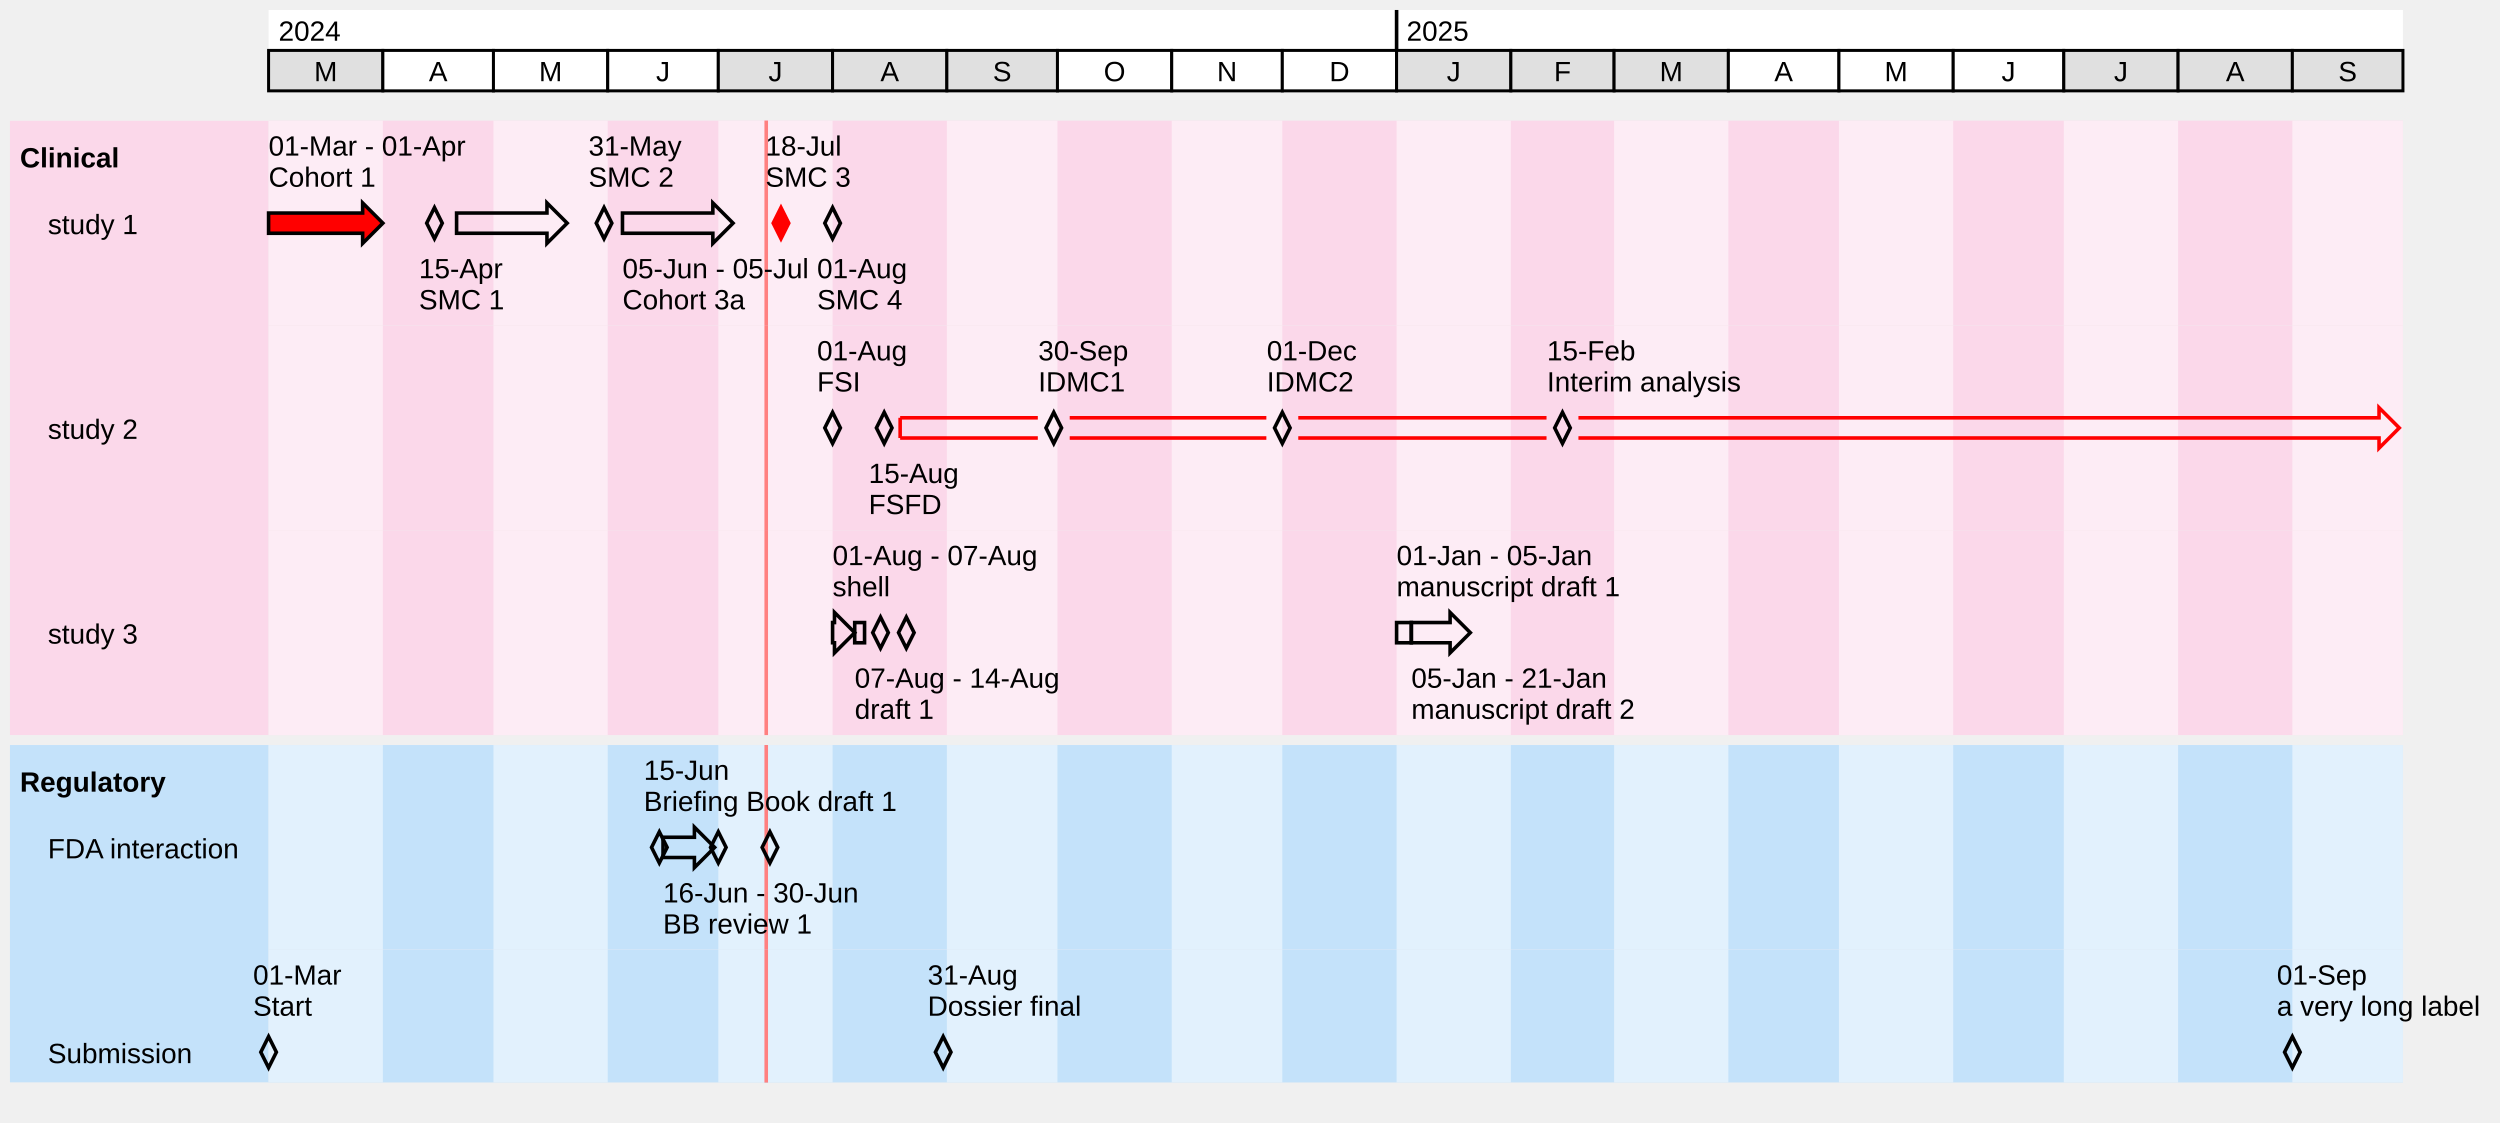
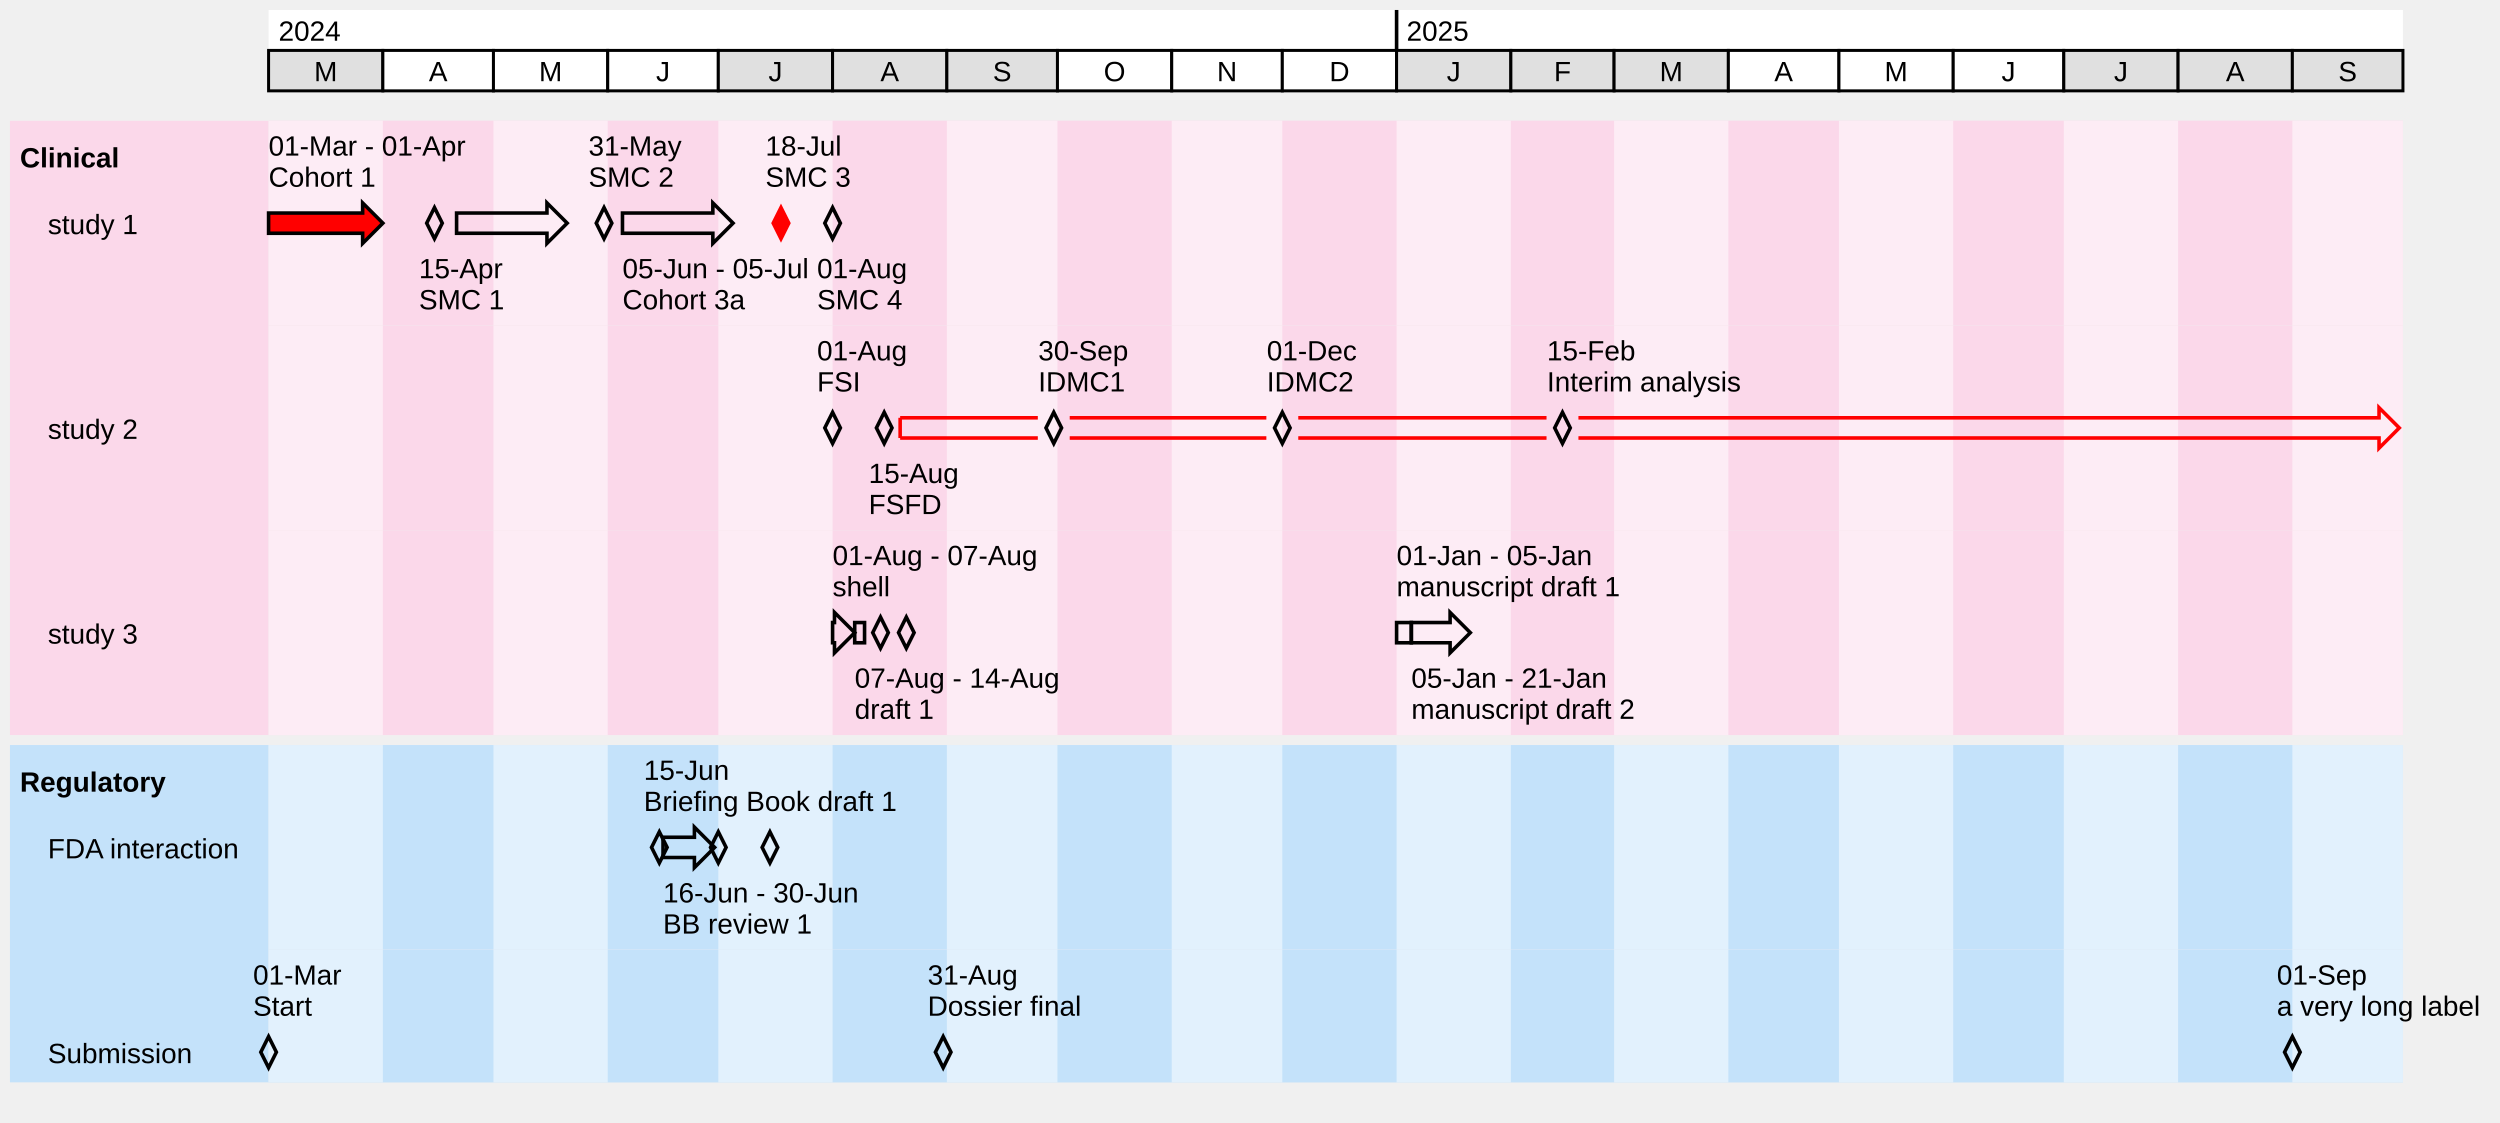
<svg xmlns="http://www.w3.org/2000/svg" width="1253.668" height="562.76" viewbox="0 0 1200 0.452">
  <style>text {font-family: Arial; font-size: 14.0px ;}</style>
  <rect x="5" y="5" width="1200" height="40.56" style="stroke:black;  stroke-width:0; fill:transparent; fill-opacity:1" />
  <text x="10" y="28.4" font-weight="bold" />
  <rect x="134.688" y="5" width="1070.312" height="20.28" style="stroke:black;  stroke-width:0; fill:#f0f0f0; fill-opacity:1" />
  <rect x="134.688" y="5" width="1070.312" height="20.28" style="stroke:transparent;  stroke-width:1; fill:white; fill-opacity:1" />
  <text x="139.688" y="20.44" font-weight="normal">2024</text>
  <text x="705.345" y="20.44" font-weight="normal">2025</text>
  <line x1="700.345" y1="5" x2="700.345" y2="25.28" style="stroke:black; stroke-width:1.8; " />
  <text x="24.0" y="30.64" font-weight="normal" />
  <rect x="134.688" y="25.28" width="1070.312" height="20.28" style="stroke:black;  stroke-width:0; fill:#f0f0f0; fill-opacity:1" />
  <rect x="134.688" y="25.28" width="1070.312" height="20.28" style="stroke:black;  stroke-width:0; fill:white; fill-opacity:1" />
  <rect x="134.688" y="25.28" width="57.305" height="20.28" style="stroke:black;  stroke-width:1.5; fill:#e0e0e0; fill-opacity:1" />
  <text x="157.512" y="40.72" font-weight="normal">M</text>
  <rect x="191.993" y="25.28" width="55.457" height="20.28" style="stroke:black;  stroke-width:1.5; fill:white; fill-opacity:1" />
  <text x="215.049" y="40.72" font-weight="normal">A</text>
  <rect x="247.449" y="25.28" width="57.305" height="20.28" style="stroke:black;  stroke-width:1.5; fill:white; fill-opacity:1" />
  <text x="270.274" y="40.72" font-weight="normal">M</text>
  <rect x="304.754" y="25.28" width="55.457" height="20.28" style="stroke:black;  stroke-width:1.5; fill:white; fill-opacity:1" />
  <text x="328.983" y="40.72" font-weight="normal">J</text>
  <rect x="360.211" y="25.28" width="57.305" height="20.28" style="stroke:black;  stroke-width:1.5; fill:#e0e0e0; fill-opacity:1" />
  <text x="385.364" y="40.72" font-weight="normal">J</text>
  <rect x="417.516" y="25.28" width="57.305" height="20.28" style="stroke:black;  stroke-width:1.5; fill:#e0e0e0; fill-opacity:1" />
  <text x="441.497" y="40.72" font-weight="normal">A</text>
  <rect x="474.821" y="25.28" width="55.457" height="20.28" style="stroke:black;  stroke-width:1.5; fill:#e0e0e0; fill-opacity:1" />
  <text x="497.878" y="40.72" font-weight="normal">S</text>
  <rect x="530.278" y="25.28" width="57.305" height="20.28" style="stroke:black;  stroke-width:1.5; fill:white; fill-opacity:1" />
  <text x="553.485" y="40.72" font-weight="normal">O</text>
  <rect x="587.583" y="25.28" width="55.457" height="20.28" style="stroke:black;  stroke-width:1.5; fill:white; fill-opacity:1" />
  <text x="610.257" y="40.72" font-weight="normal">N</text>
  <rect x="643.04" y="25.28" width="57.305" height="20.28" style="stroke:black;  stroke-width:1.5; fill:white; fill-opacity:1" />
  <text x="666.638" y="40.72" font-weight="normal">D</text>
  <rect x="700.345" y="25.28" width="57.305" height="20.28" style="stroke:black;  stroke-width:1.5; fill:#e0e0e0; fill-opacity:1" />
  <text x="725.497" y="40.72" font-weight="normal">J</text>
  <rect x="757.65" y="25.28" width="51.759" height="20.28" style="stroke:black;  stroke-width:1.5; fill:#e0e0e0; fill-opacity:1" />
  <text x="779.256" y="40.72" font-weight="normal">F</text>
  <rect x="809.41" y="25.28" width="57.305" height="20.28" style="stroke:black;  stroke-width:1.5; fill:#e0e0e0; fill-opacity:1" />
  <text x="832.234" y="40.72" font-weight="normal">M</text>
  <rect x="866.715" y="25.28" width="55.457" height="20.28" style="stroke:black;  stroke-width:1.5; fill:white; fill-opacity:1" />
  <text x="889.771" y="40.72" font-weight="normal">A</text>
  <rect x="922.171" y="25.28" width="57.305" height="20.28" style="stroke:black;  stroke-width:1.5; fill:white; fill-opacity:1" />
  <text x="944.996" y="40.72" font-weight="normal">M</text>
  <rect x="979.476" y="25.28" width="55.457" height="20.28" style="stroke:black;  stroke-width:1.5; fill:white; fill-opacity:1" />
  <text x="1003.705" y="40.72" font-weight="normal">J</text>
  <rect x="1034.933" y="25.28" width="57.305" height="20.28" style="stroke:black;  stroke-width:1.5; fill:#e0e0e0; fill-opacity:1" />
  <text x="1060.086" y="40.72" font-weight="normal">J</text>
  <rect x="1092.238" y="25.28" width="57.305" height="20.28" style="stroke:black;  stroke-width:1.5; fill:#e0e0e0; fill-opacity:1" />
  <text x="1116.219" y="40.72" font-weight="normal">A</text>
  <rect x="1149.543" y="25.28" width="55.457" height="20.28" style="stroke:black;  stroke-width:1.5; fill:#e0e0e0; fill-opacity:1" />
  <text x="1172.6" y="40.72" font-weight="normal">S</text>
  <text x="24.0" y="50.92" font-weight="normal" />
  <rect x="5" y="60.56" width="1200" height="308.04" style="stroke:black;  stroke-width:0; fill:#fbd8ea; fill-opacity:1" />
  <text x="10" y="83.96" font-weight="bold">Clinical</text>
  <rect x="134.688" y="60.56" width="1070.312" height="102.68" style="stroke:black;  stroke-width:0; fill:#f0f0f0; fill-opacity:1" />
  <rect x="134.688" y="60.56" width="1070.312" height="102.68" style="stroke:transparent;  stroke-width:1; fill:#fbd8ea; fill-opacity:1" />
-   <line x1="384.242" y1="60.56" x2="384.242" y2="163.24" style="stroke:red; stroke-width:1.8; " />
  <rect x="134.688" y="60.56" width="57.305" height="102.68" style="stroke:black;  stroke-width:0; fill:white; fill-opacity:0.5" />
  <rect x="247.449" y="60.56" width="57.305" height="102.68" style="stroke:black;  stroke-width:0; fill:white; fill-opacity:0.5" />
  <rect x="360.211" y="60.56" width="57.305" height="102.68" style="stroke:black;  stroke-width:0; fill:white; fill-opacity:0.5" />
  <rect x="474.821" y="60.56" width="55.457" height="102.68" style="stroke:black;  stroke-width:0; fill:white; fill-opacity:0.5" />
  <rect x="587.583" y="60.56" width="55.457" height="102.68" style="stroke:black;  stroke-width:0; fill:white; fill-opacity:0.5" />
  <rect x="700.345" y="60.56" width="57.305" height="102.68" style="stroke:black;  stroke-width:0; fill:white; fill-opacity:0.5" />
  <rect x="809.41" y="60.56" width="57.305" height="102.68" style="stroke:black;  stroke-width:0; fill:white; fill-opacity:0.5" />
  <rect x="922.171" y="60.56" width="57.305" height="102.68" style="stroke:black;  stroke-width:0; fill:white; fill-opacity:0.5" />
  <rect x="1034.933" y="60.56" width="57.305" height="102.68" style="stroke:black;  stroke-width:0; fill:white; fill-opacity:0.5" />
  <rect x="1149.543" y="60.56" width="55.457" height="102.68" style="stroke:black;  stroke-width:0; fill:white; fill-opacity:0.5" />
  <path d="M134.688, 116.97 L134.688, 106.83 L181.853, 106.83 L181.853, 101.76 L191.993, 111.9 L181.853, 122.04 L181.853, 116.97 L134.688, 116.97 Z" style="stroke: black; fill: red; stroke-width:1.8; " />
  <path d="M213.969, 111.9 L217.872, 104.092 L221.776, 111.9 L217.872, 119.708 L213.969, 111.9 Z" style="stroke: black; fill: none; stroke-width:1.8; " />
  <path d="M228.964, 116.97 L228.964, 106.83 L274.28, 106.83 L274.28, 101.76 L284.42, 111.9 L274.28, 122.04 L274.28, 116.97 L228.964, 116.97 Z" style="stroke: black; fill: none; stroke-width:1.8; " />
  <path d="M299.002, 111.9 L302.906, 104.092 L306.81, 111.9 L302.906, 119.708 L299.002, 111.9 Z" style="stroke: black; fill: none; stroke-width:1.8; " />
  <path d="M312.149, 116.97 L312.149, 106.83 L357.465, 106.83 L357.465, 101.76 L367.605, 111.9 L357.465, 122.04 L357.465, 116.97 L312.149, 116.97 Z" style="stroke: black; fill: none; stroke-width:1.8; " />
  <path d="M387.733, 111.9 L391.636, 104.092 L395.54, 111.9 L391.636, 119.708 L387.733, 111.9 Z" style="stroke: red; fill: red; stroke-width:1.8; " />
  <path d="M413.612, 111.9 L417.516, 104.092 L421.42, 111.9 L417.516, 119.708 L413.612, 111.9 Z" style="stroke: black; fill: none; stroke-width:1.8; " />
  <text x="134.688" y="78.04" font-weight="normal">01-Mar - 01-Apr</text>
  <text x="134.688" y="93.64" font-weight="normal">Cohort 1</text>
  <text x="295.125" y="78.04" font-weight="normal">31-May</text>
  <text x="295.125" y="93.64" font-weight="normal">SMC 2</text>
  <text x="383.855" y="78.04" font-weight="normal">18-Jul</text>
  <text x="383.855" y="93.64" font-weight="normal">SMC 3</text>
  <text x="210.091" y="139.52" font-weight="normal">15-Apr</text>
  <text x="210.091" y="155.12" font-weight="normal">SMC 1</text>
  <text x="312.149" y="139.52" font-weight="normal">05-Jun - 05-Jul</text>
  <text x="312.149" y="155.12" font-weight="normal">Cohort 3a</text>
  <text x="409.735" y="139.52" font-weight="normal">01-Aug</text>
  <text x="409.735" y="155.12" font-weight="normal">SMC 4</text>
  <text x="24.0" y="117.4" font-weight="normal">study 1</text>
  <rect x="134.688" y="163.24" width="1070.312" height="102.68" style="stroke:black;  stroke-width:0; fill:#f0f0f0; fill-opacity:1" />
  <rect x="134.688" y="163.24" width="1070.312" height="102.68" style="stroke:transparent;  stroke-width:1; fill:#fbd8ea; fill-opacity:1" />
-   <line x1="384.242" y1="163.24" x2="384.242" y2="265.92" style="stroke:red; stroke-width:1.8; " />
  <rect x="134.688" y="163.24" width="57.305" height="102.68" style="stroke:black;  stroke-width:0; fill:white; fill-opacity:0.5" />
  <rect x="247.449" y="163.24" width="57.305" height="102.68" style="stroke:black;  stroke-width:0; fill:white; fill-opacity:0.5" />
  <rect x="360.211" y="163.24" width="57.305" height="102.68" style="stroke:black;  stroke-width:0; fill:white; fill-opacity:0.5" />
  <rect x="474.821" y="163.24" width="55.457" height="102.68" style="stroke:black;  stroke-width:0; fill:white; fill-opacity:0.5" />
  <rect x="587.583" y="163.24" width="55.457" height="102.68" style="stroke:black;  stroke-width:0; fill:white; fill-opacity:0.5" />
  <rect x="700.345" y="163.24" width="57.305" height="102.68" style="stroke:black;  stroke-width:0; fill:white; fill-opacity:0.5" />
  <rect x="809.41" y="163.24" width="57.305" height="102.68" style="stroke:black;  stroke-width:0; fill:white; fill-opacity:0.5" />
  <rect x="922.171" y="163.24" width="57.305" height="102.68" style="stroke:black;  stroke-width:0; fill:white; fill-opacity:0.5" />
  <rect x="1034.933" y="163.24" width="57.305" height="102.68" style="stroke:black;  stroke-width:0; fill:white; fill-opacity:0.5" />
  <rect x="1149.543" y="163.24" width="55.457" height="102.68" style="stroke:black;  stroke-width:0; fill:white; fill-opacity:0.5" />
  <path d="M413.612, 214.58 L417.516, 206.772 L421.42, 214.58 L417.516, 222.388 L413.612, 214.58 Z" style="stroke: black; fill: none; stroke-width:1.8; " />
  <path d="M439.492, 214.58 L443.396, 206.772 L447.3, 214.58 L443.396, 222.388 L439.492, 214.58 Z" style="stroke: black; fill: none; stroke-width:1.8; " />
  <line x1="451.396" y1="209.51" x2="520.429" y2="209.51" style="stroke:red; stroke-width:1.8; " />
  <line x1="451.396" y1="219.65" x2="520.429" y2="219.65" style="stroke:red; stroke-width:1.8; " />
  <line x1="451.396" y1="209.51" x2="451.396" y2="219.65" style="stroke:red; stroke-width:1.8; " />
  <line x1="536.429" y1="209.51" x2="635.04" y2="209.51" style="stroke:red; stroke-width:1.8; " />
  <line x1="536.429" y1="219.65" x2="635.04" y2="219.65" style="stroke:red; stroke-width:1.8; " />
  <line x1="651.04" y1="209.51" x2="775.53" y2="209.51" style="stroke:red; stroke-width:1.8; " />
  <line x1="651.04" y1="219.65" x2="775.53" y2="219.65" style="stroke:red; stroke-width:1.8; " />
  <path d="M791.53, 209.51 L1193.011, 209.51 L1193.011, 204.44 L1203.151, 214.58 L1193.011, 224.72 L1193.011, 219.65 L791.53, 219.65 " style="stroke: red; fill: none; stroke-width:1.8; " />
  <path d="M524.526, 214.58 L528.429, 206.772 L532.333, 214.58 L528.429, 222.388 L524.526, 214.58 Z" style="stroke: black; fill: none; stroke-width:1.8; " />
  <path d="M639.136, 214.58 L643.04, 206.772 L646.944, 214.58 L643.04, 222.388 L639.136, 214.58 Z" style="stroke: black; fill: none; stroke-width:1.8; " />
  <path d="M779.626, 214.58 L783.53, 206.772 L787.434, 214.58 L783.53, 222.388 L779.626, 214.58 Z" style="stroke: black; fill: none; stroke-width:1.8; " />
  <text x="409.735" y="180.72" font-weight="normal">01-Aug</text>
  <text x="409.735" y="196.32" font-weight="normal">FSI</text>
  <text x="520.648" y="180.72" font-weight="normal">30-Sep</text>
  <text x="520.648" y="196.32" font-weight="normal">IDMC1</text>
  <text x="635.258" y="180.72" font-weight="normal">01-Dec</text>
  <text x="635.258" y="196.32" font-weight="normal">IDMC2</text>
  <text x="775.749" y="180.72" font-weight="normal">15-Feb</text>
  <text x="775.749" y="196.32" font-weight="normal">Interim analysis</text>
  <text x="435.615" y="242.2" font-weight="normal">15-Aug</text>
  <text x="435.615" y="257.8" font-weight="normal">FSFD</text>
  <text x="24.0" y="220.08" font-weight="normal">study 2</text>
  <rect x="134.688" y="265.92" width="1070.312" height="102.68" style="stroke:black;  stroke-width:0; fill:#f0f0f0; fill-opacity:1" />
  <rect x="134.688" y="265.92" width="1070.312" height="102.68" style="stroke:transparent;  stroke-width:1; fill:#fbd8ea; fill-opacity:1" />
-   <line x1="384.242" y1="265.92" x2="384.242" y2="368.6" style="stroke:red; stroke-width:1.8; " />
  <rect x="134.688" y="265.92" width="57.305" height="102.68" style="stroke:black;  stroke-width:0; fill:white; fill-opacity:0.5" />
  <rect x="247.449" y="265.92" width="57.305" height="102.68" style="stroke:black;  stroke-width:0; fill:white; fill-opacity:0.5" />
  <rect x="360.211" y="265.92" width="57.305" height="102.68" style="stroke:black;  stroke-width:0; fill:white; fill-opacity:0.5" />
  <rect x="474.821" y="265.92" width="55.457" height="102.68" style="stroke:black;  stroke-width:0; fill:white; fill-opacity:0.5" />
  <rect x="587.583" y="265.92" width="55.457" height="102.68" style="stroke:black;  stroke-width:0; fill:white; fill-opacity:0.5" />
  <rect x="700.345" y="265.92" width="57.305" height="102.68" style="stroke:black;  stroke-width:0; fill:white; fill-opacity:0.5" />
  <rect x="809.41" y="265.92" width="57.305" height="102.68" style="stroke:black;  stroke-width:0; fill:white; fill-opacity:0.5" />
  <rect x="922.171" y="265.92" width="57.305" height="102.68" style="stroke:black;  stroke-width:0; fill:white; fill-opacity:0.5" />
  <rect x="1034.933" y="265.92" width="57.305" height="102.68" style="stroke:black;  stroke-width:0; fill:white; fill-opacity:0.5" />
  <rect x="1149.543" y="265.92" width="55.457" height="102.68" style="stroke:black;  stroke-width:0; fill:white; fill-opacity:0.5" />
  <path d="M417.516, 322.33 L417.516, 312.19 L418.468, 312.19 L418.468, 307.12 L428.608, 317.26 L418.468, 327.4 L418.468, 322.33 L417.516, 322.33 Z" style="stroke: black; fill: none; stroke-width:1.8; " />
  <rect x="428.608" y="312.19" width="4.94" height="10.14" style="stroke:black;  stroke-width:1.8; fill:none; fill-opacity:1" />
  <path d="M437.643, 317.26 L441.547, 309.452 L445.451, 317.26 L441.547, 325.068 L437.643, 317.26 Z" style="stroke: black; fill: none; stroke-width:1.8; " />
  <path d="M450.583, 317.26 L454.487, 309.452 L458.391, 317.26 L454.487, 325.068 L450.583, 317.26 Z" style="stroke: black; fill: none; stroke-width:1.8; " />
  <rect x="700.345" y="312.19" width="7.394" height="10.14" style="stroke:black;  stroke-width:1.8; fill:none; fill-opacity:1" />
  <path d="M707.739, 322.33 L707.739, 312.19 L727.176, 312.19 L727.176, 307.12 L737.316, 317.26 L727.176, 327.4 L727.176, 322.33 L707.739, 322.33 Z" style="stroke: black; fill: none; stroke-width:1.8; " />
  <text x="417.516" y="283.4" font-weight="normal">01-Aug - 07-Aug</text>
  <text x="417.516" y="299" font-weight="normal">shell</text>
  <text x="700.345" y="283.4" font-weight="normal">01-Jan - 05-Jan</text>
  <text x="700.345" y="299" font-weight="normal">manuscript draft 1</text>
  <text x="428.608" y="344.88" font-weight="normal">07-Aug - 14-Aug</text>
  <text x="428.608" y="360.48" font-weight="normal">draft 1</text>
  <text x="707.739" y="344.88" font-weight="normal">05-Jan - 21-Jan</text>
  <text x="707.739" y="360.48" font-weight="normal">manuscript draft 2</text>
  <text x="24.0" y="322.76" font-weight="normal">study 3</text>
  <rect x="5" y="373.6" width="1200" height="169.16" style="stroke:black;  stroke-width:0; fill:#c4e2fa; fill-opacity:1" />
  <text x="10" y="397.0" font-weight="bold">Regulatory</text>
  <rect x="134.688" y="373.6" width="1070.312" height="102.68" style="stroke:black;  stroke-width:0; fill:#f0f0f0; fill-opacity:1" />
  <rect x="134.688" y="373.6" width="1070.312" height="102.68" style="stroke:transparent;  stroke-width:1; fill:#c4e2fa; fill-opacity:1" />
-   <line x1="384.242" y1="373.6" x2="384.242" y2="476.28" style="stroke:red; stroke-width:1.8; " />
  <rect x="134.688" y="373.6" width="57.305" height="102.68" style="stroke:black;  stroke-width:0; fill:white; fill-opacity:0.5" />
  <rect x="247.449" y="373.6" width="57.305" height="102.68" style="stroke:black;  stroke-width:0; fill:white; fill-opacity:0.5" />
  <rect x="360.211" y="373.6" width="57.305" height="102.68" style="stroke:black;  stroke-width:0; fill:white; fill-opacity:0.5" />
  <rect x="474.821" y="373.6" width="55.457" height="102.68" style="stroke:black;  stroke-width:0; fill:white; fill-opacity:0.5" />
  <rect x="587.583" y="373.6" width="55.457" height="102.68" style="stroke:black;  stroke-width:0; fill:white; fill-opacity:0.5" />
  <rect x="700.345" y="373.6" width="57.305" height="102.68" style="stroke:black;  stroke-width:0; fill:white; fill-opacity:0.5" />
  <rect x="809.41" y="373.6" width="57.305" height="102.68" style="stroke:black;  stroke-width:0; fill:white; fill-opacity:0.5" />
  <rect x="922.171" y="373.6" width="57.305" height="102.68" style="stroke:black;  stroke-width:0; fill:white; fill-opacity:0.5" />
  <rect x="1034.933" y="373.6" width="57.305" height="102.68" style="stroke:black;  stroke-width:0; fill:white; fill-opacity:0.5" />
  <rect x="1149.543" y="373.6" width="55.457" height="102.68" style="stroke:black;  stroke-width:0; fill:white; fill-opacity:0.5" />
  <path d="M326.73, 424.94 L330.634, 417.132 L334.538, 424.94 L330.634, 432.748 L326.73, 424.94 Z" style="stroke: black; fill: none; stroke-width:1.8; " />
  <path d="M332.483, 430.01 L332.483, 419.87 L348.222, 419.87 L348.222, 414.8 L358.362, 424.94 L348.222, 435.08 L348.222, 430.01 L332.483, 430.01 Z" style="stroke: black; fill: none; stroke-width:1.8; " />
  <path d="M356.307, 424.94 L360.211, 417.132 L364.115, 424.94 L360.211, 432.748 L356.307, 424.94 Z" style="stroke: black; fill: none; stroke-width:1.8; " />
  <path d="M382.187, 424.94 L386.091, 417.132 L389.995, 424.94 L386.091, 432.748 L382.187, 424.94 Z" style="stroke: black; fill: none; stroke-width:1.8; " />
  <text x="322.853" y="391.08" font-weight="normal">15-Jun</text>
  <text x="322.853" y="406.68" font-weight="normal">Briefing Book draft 1</text>
  <text x="332.483" y="452.56" font-weight="normal">16-Jun - 30-Jun</text>
  <text x="332.483" y="468.16" font-weight="normal">BB review 1</text>
  <text x="24.0" y="430.44" font-weight="normal">FDA interaction</text>
  <rect x="134.688" y="476.28" width="1070.312" height="66.48" style="stroke:black;  stroke-width:0; fill:#f0f0f0; fill-opacity:1" />
  <rect x="134.688" y="476.28" width="1070.312" height="66.48" style="stroke:transparent;  stroke-width:1; fill:#c4e2fa; fill-opacity:1" />
-   <line x1="384.242" y1="476.28" x2="384.242" y2="542.76" style="stroke:red; stroke-width:1.8; " />
  <rect x="134.688" y="476.28" width="57.305" height="66.48" style="stroke:black;  stroke-width:0; fill:white; fill-opacity:0.5" />
  <rect x="247.449" y="476.28" width="57.305" height="66.48" style="stroke:black;  stroke-width:0; fill:white; fill-opacity:0.5" />
  <rect x="360.211" y="476.28" width="57.305" height="66.48" style="stroke:black;  stroke-width:0; fill:white; fill-opacity:0.5" />
  <rect x="474.821" y="476.28" width="55.457" height="66.48" style="stroke:black;  stroke-width:0; fill:white; fill-opacity:0.5" />
  <rect x="587.583" y="476.28" width="55.457" height="66.48" style="stroke:black;  stroke-width:0; fill:white; fill-opacity:0.5" />
  <rect x="700.345" y="476.28" width="57.305" height="66.48" style="stroke:black;  stroke-width:0; fill:white; fill-opacity:0.5" />
  <rect x="809.41" y="476.28" width="57.305" height="66.48" style="stroke:black;  stroke-width:0; fill:white; fill-opacity:0.5" />
  <rect x="922.171" y="476.28" width="57.305" height="66.48" style="stroke:black;  stroke-width:0; fill:white; fill-opacity:0.5" />
  <rect x="1034.933" y="476.28" width="57.305" height="66.48" style="stroke:black;  stroke-width:0; fill:white; fill-opacity:0.5" />
  <rect x="1149.543" y="476.28" width="55.457" height="66.48" style="stroke:black;  stroke-width:0; fill:white; fill-opacity:0.5" />
  <path d="M130.784, 527.62 L134.688, 519.812 L138.591, 527.62 L134.688, 535.428 L130.784, 527.62 Z" style="stroke: black; fill: none; stroke-width:1.8; " />
  <path d="M469.069, 527.62 L472.973, 519.812 L476.877, 527.62 L472.973, 535.428 L469.069, 527.62 Z" style="stroke: black; fill: none; stroke-width:1.8; " />
  <path d="M1145.639, 527.62 L1149.543, 519.812 L1153.447, 527.62 L1149.543, 535.428 L1145.639, 527.62 Z" style="stroke: black; fill: none; stroke-width:1.8; " />
  <text x="126.906" y="493.76" font-weight="normal">01-Mar</text>
  <text x="126.906" y="509.36" font-weight="normal">Start</text>
  <text x="465.192" y="493.76" font-weight="normal">31-Aug</text>
  <text x="465.192" y="509.36" font-weight="normal">Dossier final</text>
  <text x="1141.762" y="493.76" font-weight="normal">01-Sep</text>
  <text x="1141.762" y="509.36" font-weight="normal">a very long label</text>
  <text x="24.0" y="533.12" font-weight="normal">Submission</text>
</svg>
